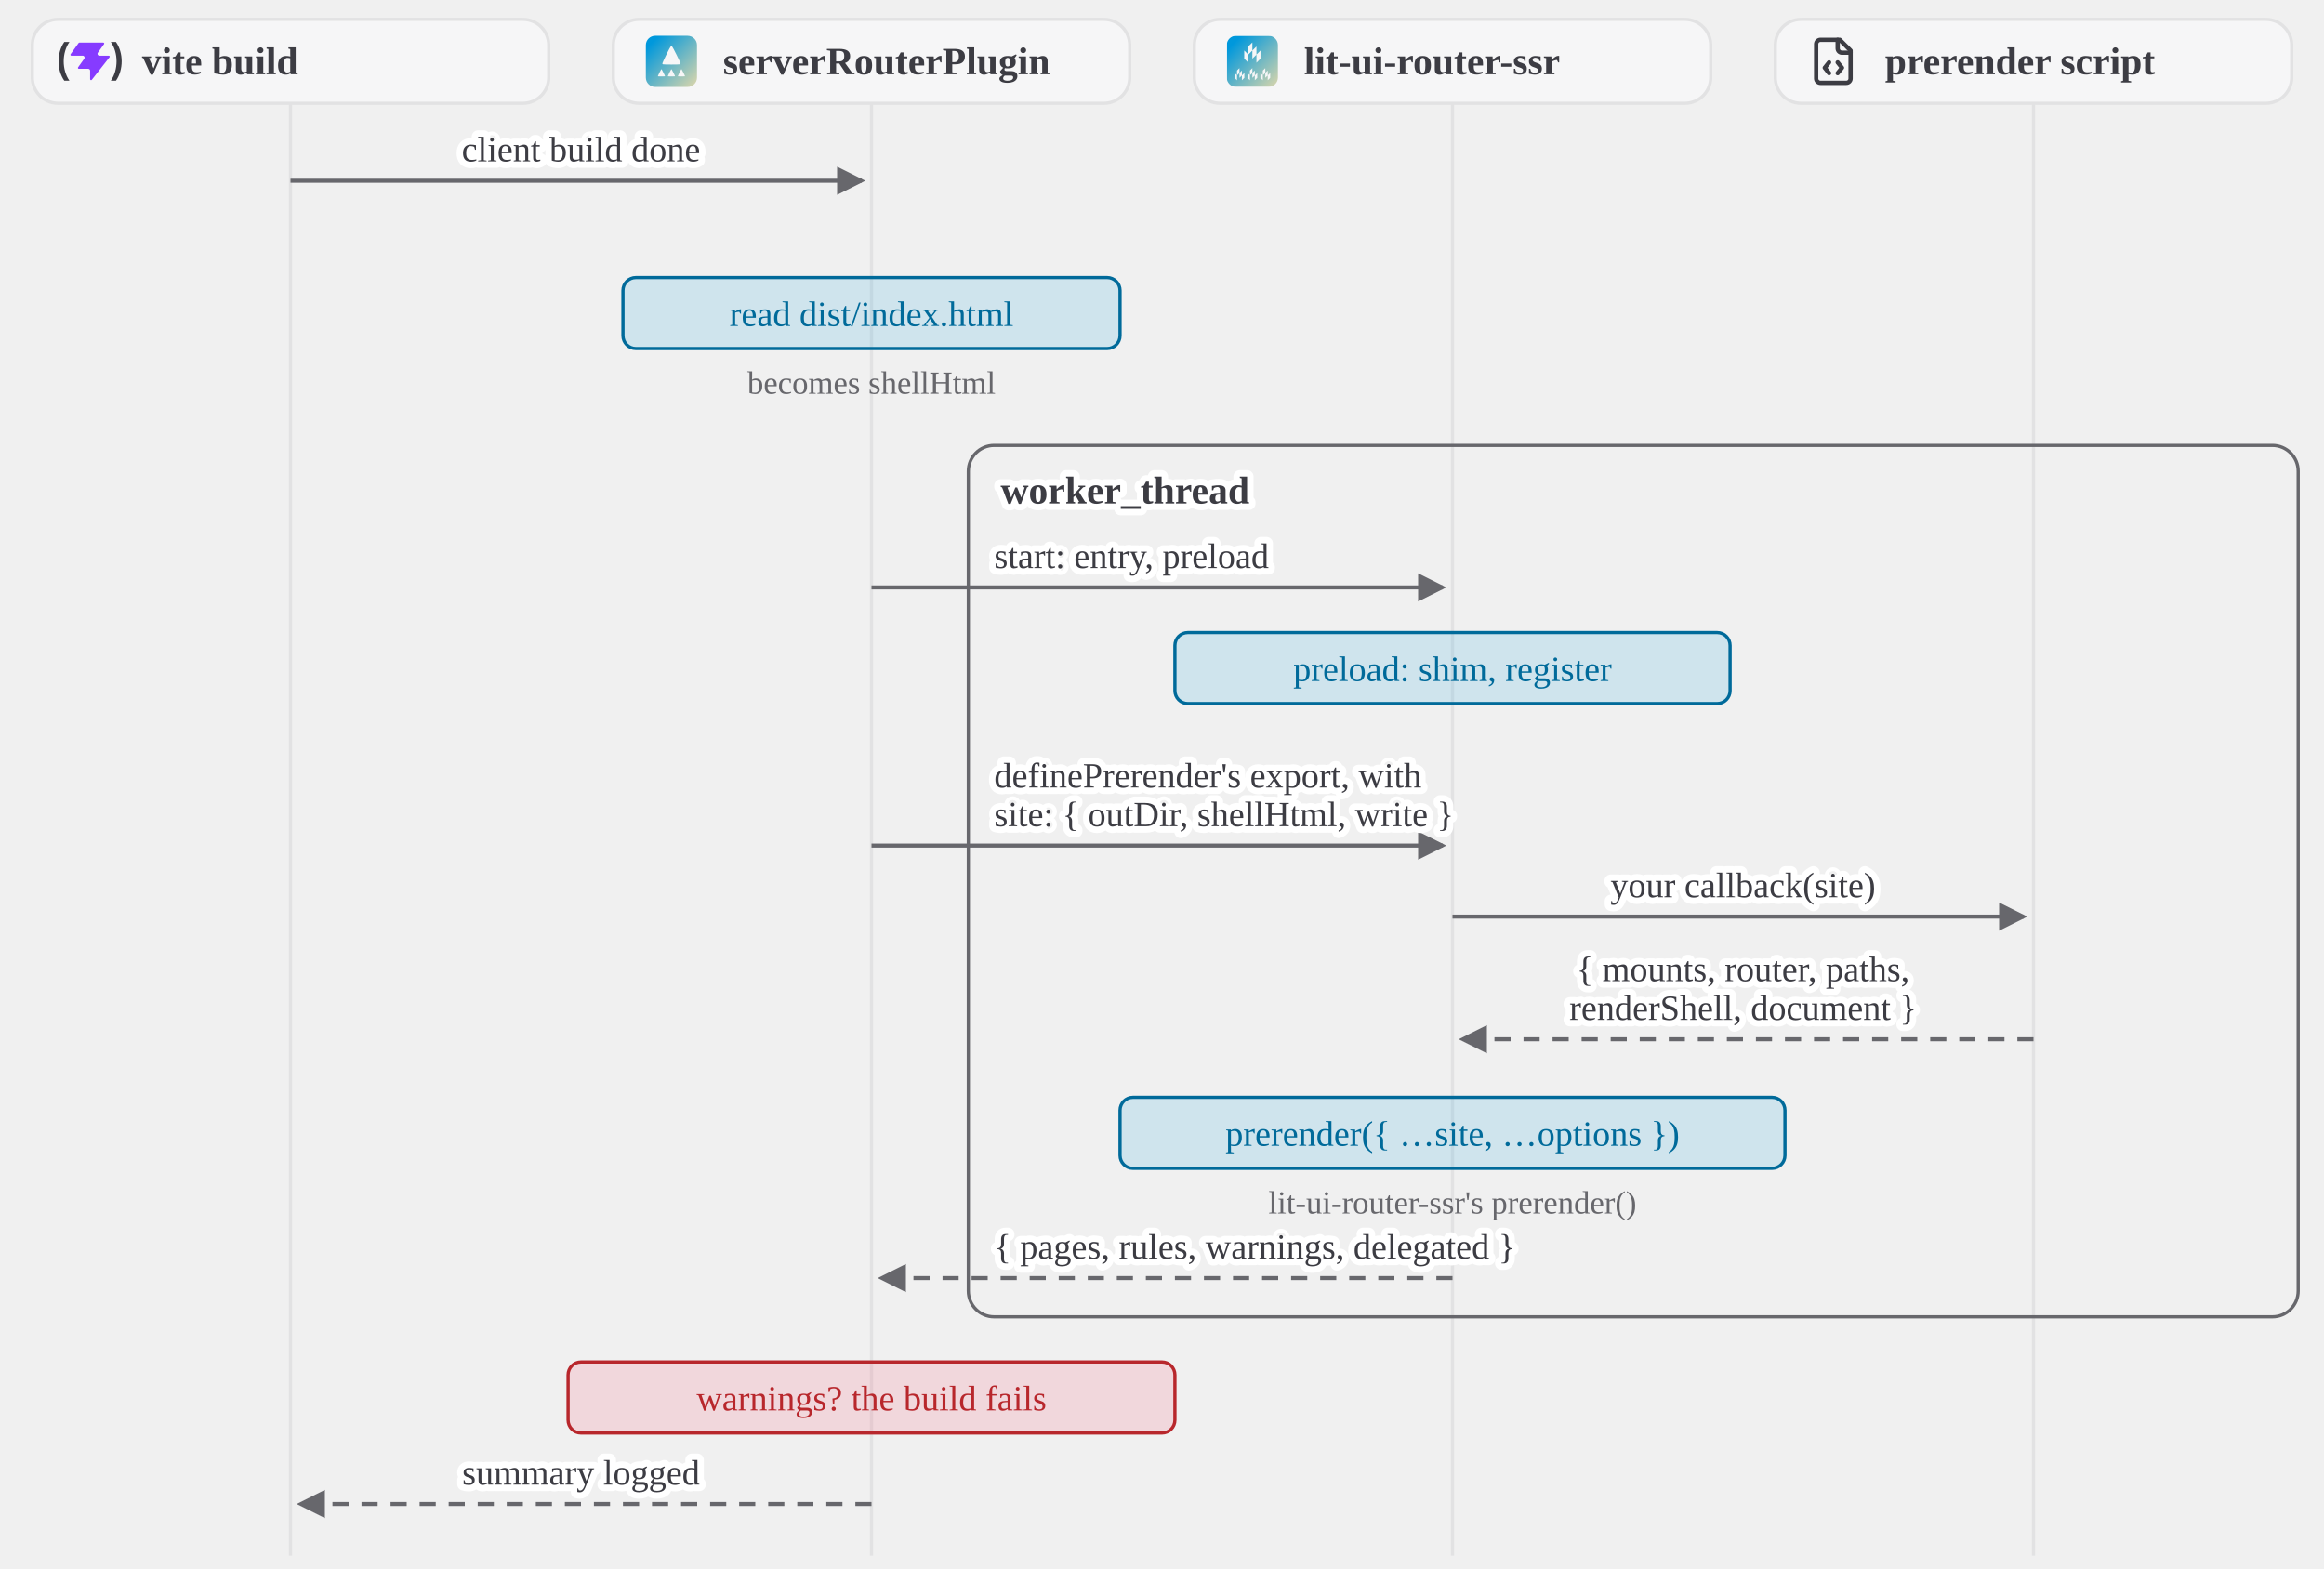
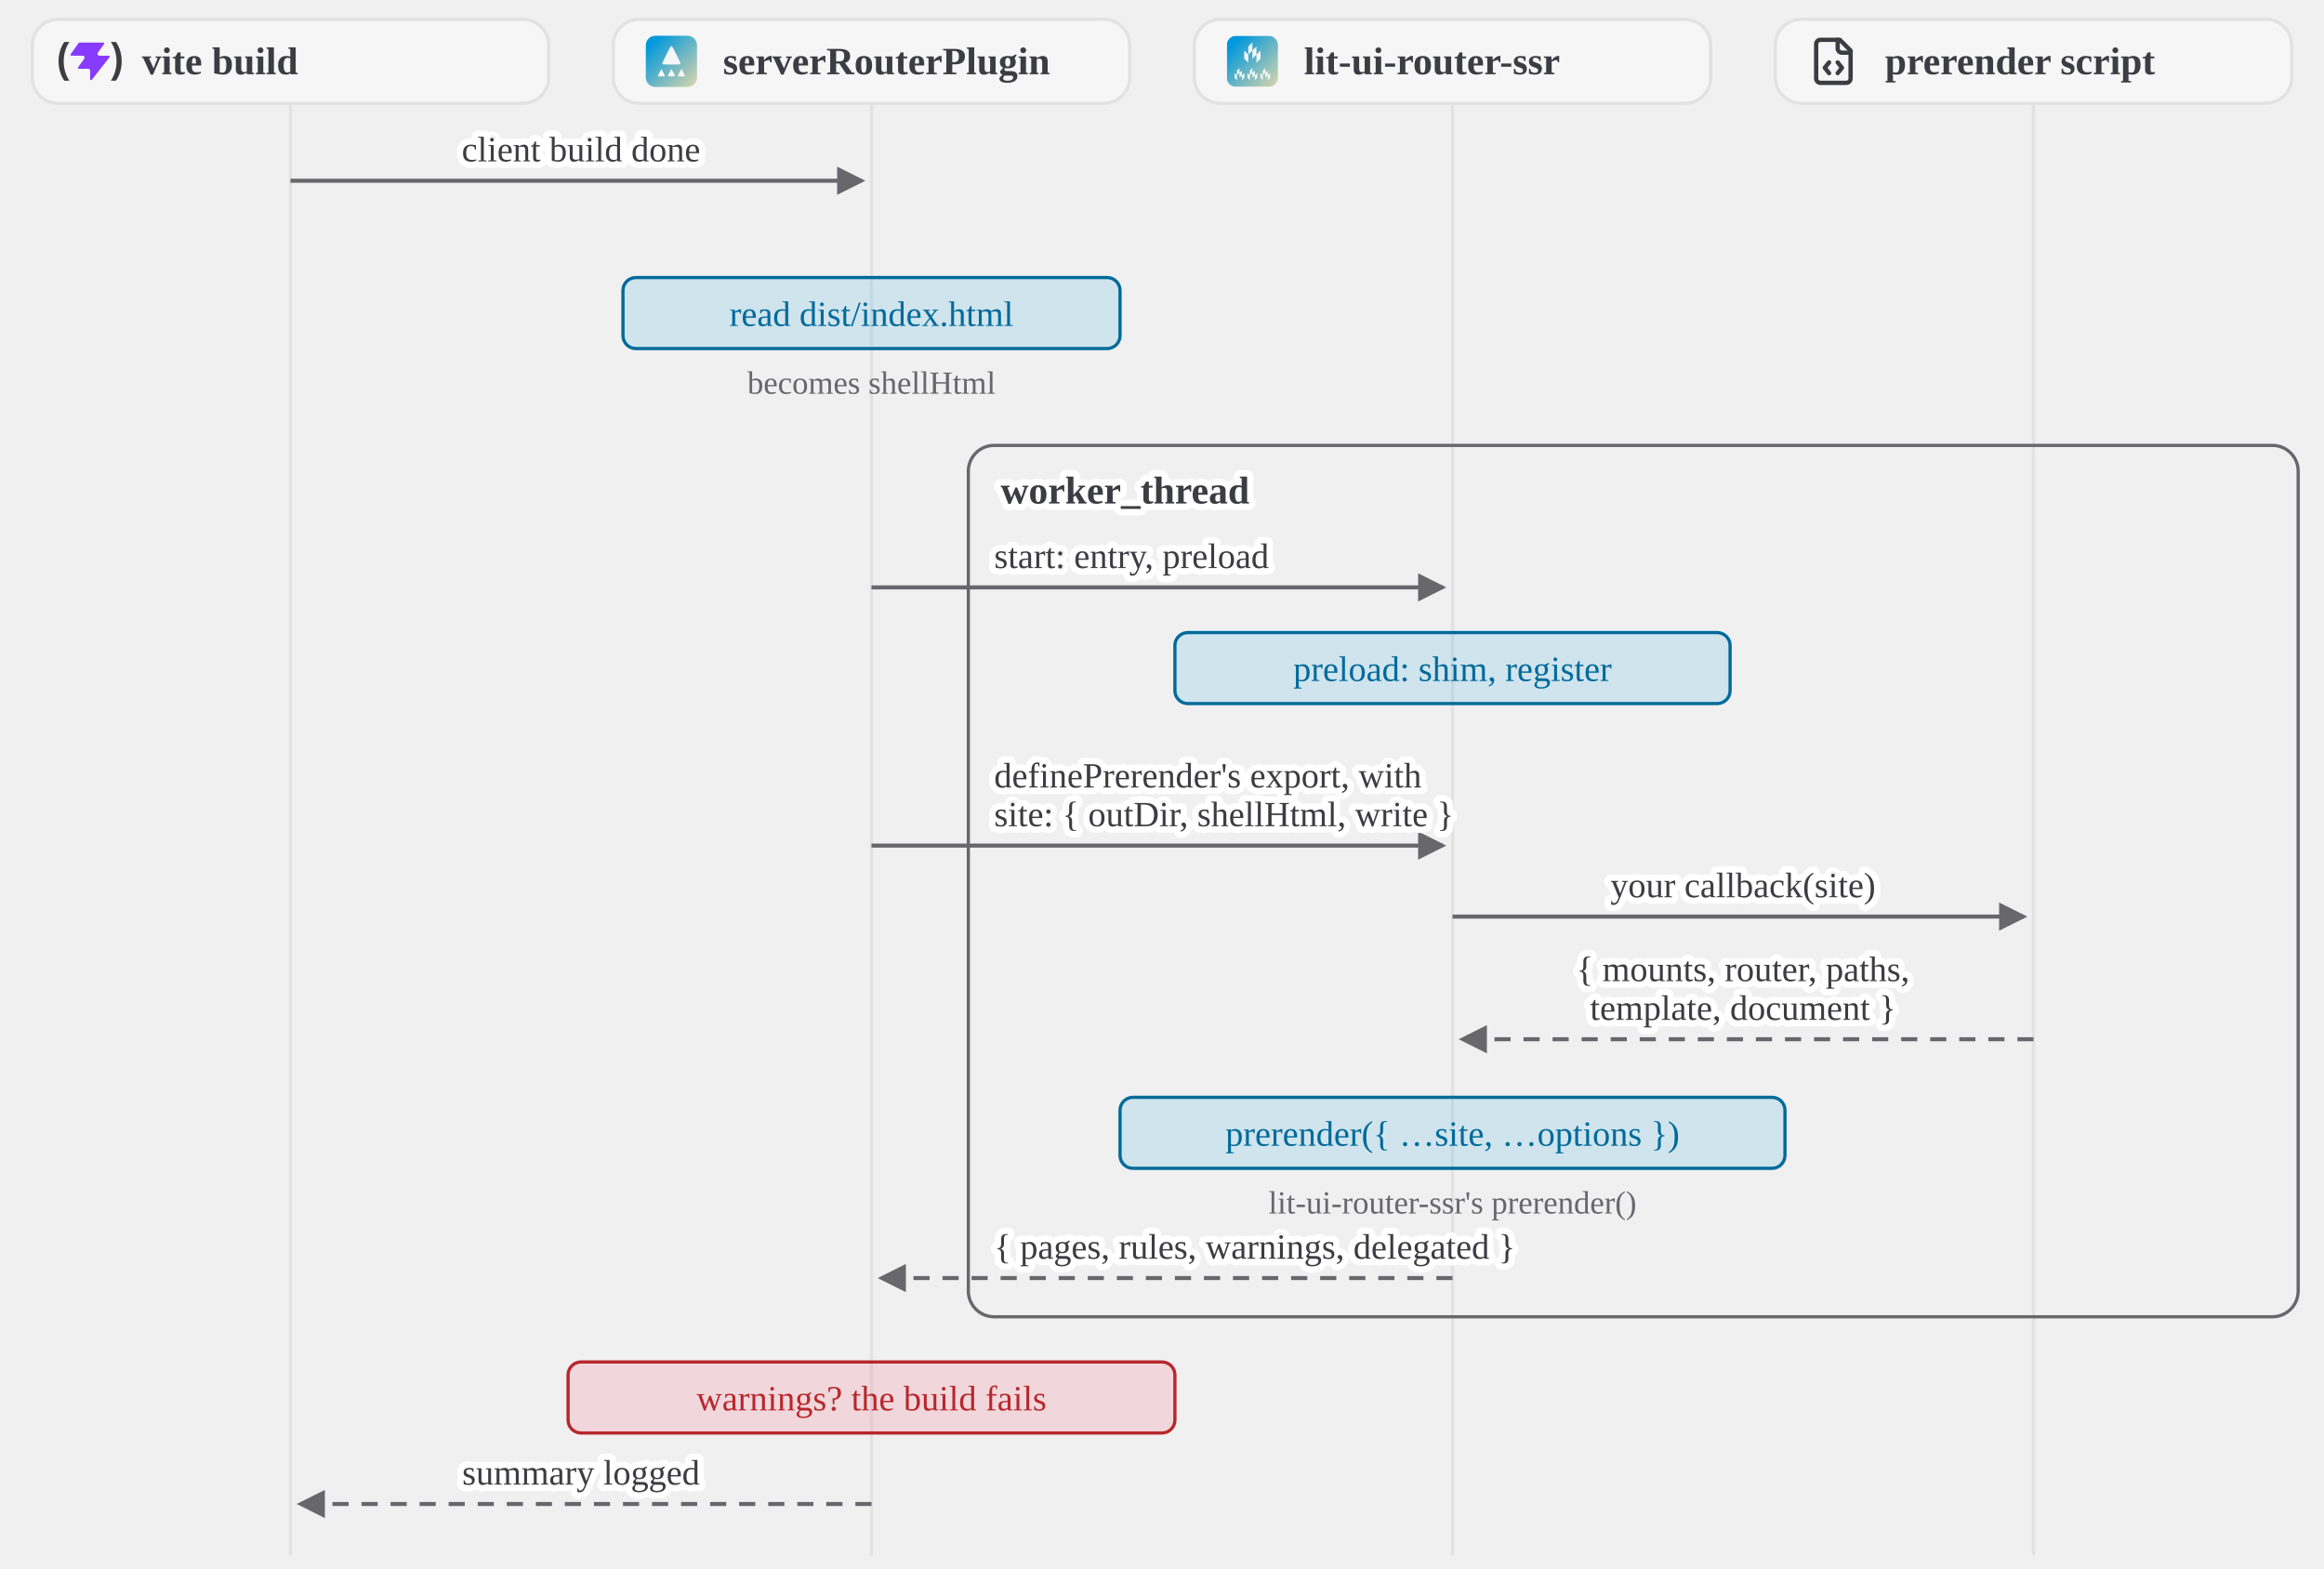
- <svg xmlns="http://www.w3.org/2000/svg" viewBox="0 0 720 486" width="100%" role="img" aria-label="What the plugin hands the prerender script: once the client build has written dist, serverRouterPlugin reads the built index.html as shellHtml and starts a worker thread with the entry and the preloads. Inside the worker, the DOM shim and lit-ui-router-ssr/register load first, then the prerender script. The worker calls the script's default export, from lit-ui-router-ssr's definePrerender, with site: outDir, shellHtml and write. definePrerender calls your callback with site, which returns the options: mounts, router, paths, renderShell and document. definePrerender then calls lit-ui-router-ssr's prerender() with site spread under the options, and the worker posts the result, pages, rules, warnings and delegated, back to the plugin. A non-empty warnings list fails the build; otherwise the plugin logs a summary.">
+ <svg xmlns="http://www.w3.org/2000/svg" viewBox="0 0 720 486" width="100%" role="img" aria-label="What the plugin hands the prerender script: once the client build has written dist, serverRouterPlugin reads the built index.html as shellHtml and starts a worker thread with the entry and the preloads. Inside the worker, the DOM shim and lit-ui-router-ssr/register load first, then the prerender script. The worker calls the script's default export, from lit-ui-router-ssr's definePrerender, with site: outDir, shellHtml and write. definePrerender calls your callback with site, which returns the options: mounts, router, paths, template and document. definePrerender then calls lit-ui-router-ssr's prerender() with site spread under the options, and the worker posts the result, pages, rules, warnings and delegated, back to the plugin. A non-empty warnings list fails the build; otherwise the plugin logs a summary.">
  <style>
    @media (prefers-color-scheme: dark) {
      svg:root {
        color-scheme: dark;
        --vp-c-bg: #1b1b1f;
        --vp-c-bg-soft: #202127;
        --vp-c-divider: #2e2e32;
        --vp-c-text-1: #dfdfd6;
        --vp-c-text-2: #98989f;
        --vp-c-brand-1: #29abe6;
        --vp-c-brand-soft: rgba(0, 152, 220, 0.16);
        --vp-c-red-1: #f66f81;
        --vp-c-red-soft: rgba(244, 63, 94, 0.16);
      }
    }
  </style>
  <defs>
    <marker id="arr-pre-1" viewBox="0 0 8 8" refX="7" refY="4" markerWidth="7" markerHeight="7" orient="auto-start-reverse">
      <path d="M0 0L8 4L0 8z" fill="var(--vp-c-text-2, #67676c)" />
    </marker>
  </defs>
  <g font-family="var(--vp-font-family-base, ui-sans-serif, system-ui, sans-serif)">
    <line x1="90" y1="32" x2="90" y2="482" stroke="var(--vp-c-divider, #e2e2e3)" />
    <rect x="10" y="6" width="160" height="26" rx="8" fill="var(--vp-c-bg-soft, #f6f6f7)" stroke="var(--vp-c-divider, #e2e2e3)" />
    <svg x="18" y="13" width="20" height="12" viewBox="0 0 23 14">
      <path fill="var(--vp-c-text-1, #3c3c43)" d="M2.07 3.05176e-05C-0.682 3.94 -0.698 10.046 2.07 14H3.93C1.162 10.046 1.178 3.94 3.93 3.05176e-05H2.07Z" />
      <path fill="var(--vp-c-text-1, #3c3c43)" d="M20.748 0H18.889C21.641 3.94 21.657 10.046 18.889 14H20.748C23.516 10.046 23.5 3.94 20.748 0Z" />
      <path data-brand="vite" fill="#863BFF" d="M12.014 13.677C11.815 13.93 11.409 13.789 11.409 13.468V10.385C11.409 10.011 11.106 9.708 10.732 9.708H7.328C7.053 9.708 6.892 9.397 7.053 9.173L9.291 6.04C9.611 5.592 9.291 4.97 8.74 4.97H4.62C4.345 4.97 4.185 4.658 4.345 4.435L7.246 0.373C7.31 0.284 7.413 0.231 7.522 0.231H16.167C16.442 0.231 16.603 0.542 16.442 0.766L14.204 3.899C13.884 4.347 14.204 4.97 14.755 4.97H18.16C18.442 4.97 18.6 5.295 18.426 5.517L12.014 13.678L12.014 13.677Z" />
    </svg>
    <text x="44" y="23" font-size="12" font-weight="600" fill="var(--vp-c-text-1, #3c3c43)">vite build</text>
    <line x1="270" y1="32" x2="270" y2="482" stroke="var(--vp-c-divider, #e2e2e3)" />
    <rect x="190" y="6" width="160" height="26" rx="8" fill="var(--vp-c-bg-soft, #f6f6f7)" stroke="var(--vp-c-divider, #e2e2e3)" />
    <svg data-brand="ui-router" x="200" y="11" width="16" height="16" viewBox="36 36 88 88">
      <defs>
        <linearGradient id="uir-pre-1" x1="0" y1="0" x2="1" y2="0" gradientUnits="userSpaceOnUse" gradientTransform="matrix(88.2456,86.5496,-86.5496,88.2456,47.1714,47.8033)">
          <stop offset="0" stop-color="#0098dc" />
          <stop offset="1" stop-color="#ffe0a3" />
        </linearGradient>
      </defs>
      <path fill="url(#uir-pre-1)" fill-rule="evenodd" d="M52.416,36.478c-8.766,0 -15.938,7.172 -15.938,15.938l0,55.298c0,8.767 7.172,15.939 15.938,15.939l55.299,0c8.766,0 15.937,-7.172 15.937,-15.939l0,-55.298c0,-8.766 -7.171,-15.938 -15.937,-15.938l-55.299,0ZM65.459,85.086l-0.463,-0.677l-0.457,-0.672c0.156,-0.865 3.199,-7.515 6.762,-14.779c3.563,-7.264 7.064,-13.821 7.782,-14.571l0.981,0l0.979,-0.006c0.719,0.755 4.221,7.315 7.783,14.578c3.561,7.264 6.58,13.498 6.709,13.854l0,0.335c0,0.438 -0.134,0.876 -0.4,1.261l-0.463,0.677c-0.909,0.229 -7.481,0.415 -14.607,0.415c-7.126,0 -13.698,-0.186 -14.606,-0.415ZM91.432,105.585l-0.18,-0.262l-0.178,-0.26c0.062,-0.336 1.242,-2.912 2.623,-5.727c1.38,-2.815 2.736,-5.357 3.013,-5.649l0.76,0c0.279,0.292 1.637,2.834 3.016,5.649c1.381,2.815 2.55,5.23 2.6,5.369l0,0.129c0,0.17 -0.053,0.341 -0.155,0.489l-0.179,0.262c-0.352,0.088 -2.899,0.16 -5.66,0.16c-2.763,0 -5.309,-0.072 -5.66,-0.16ZM74.407,105.585l-0.181,-0.262l-0.178,-0.26c0.061,-0.336 1.241,-2.912 2.623,-5.727c1.379,-2.815 2.736,-5.357 3.014,-5.649l0.759,0c0.278,0.292 1.636,2.834 3.016,5.649c1.38,2.815 2.55,5.23 2.599,5.369l0,0.129c0,0.17 -0.051,0.341 -0.154,0.489l-0.179,0.262c-0.352,0.088 -2.9,0.16 -5.661,0.16c-2.761,0 -5.307,-0.072 -5.658,-0.16ZM57.38,105.585l-0.18,-0.262l-0.176,-0.26c0.059,-0.336 1.238,-2.912 2.619,-5.727c1.381,-2.815 2.739,-5.357 3.016,-5.649l0.759,0c0.28,0.292 1.636,2.834 3.016,5.649c1.38,2.815 2.55,5.23 2.599,5.369l0,0.129c0,0.17 -0.052,0.341 -0.154,0.489l-0.18,0.262c-0.351,0.088 -2.899,0.16 -5.66,0.16c-2.761,0 -5.308,-0.072 -5.659,-0.16Z" />
    </svg>
    <text x="224" y="23" font-size="12" font-weight="600" fill="var(--vp-c-text-1, #3c3c43)">serverRouterPlugin</text>
    <line x1="450" y1="32" x2="450" y2="482" stroke="var(--vp-c-divider, #e2e2e3)" />
    <rect x="370" y="6" width="160" height="26" rx="8" fill="var(--vp-c-bg-soft, #f6f6f7)" stroke="var(--vp-c-divider, #e2e2e3)" />
    <svg data-brand="lit-ui-router" x="380" y="11" width="16" height="16" viewBox="0 0 800 800">
      <defs>
        <linearGradient id="lur-pre-1" x1="-1117.68" y1="801.01" x2="-1116.68" y2="801.01" gradientTransform="scale(1123.68 -1123.68) rotate(-44.44 -1539.347 -967.69)" gradientUnits="userSpaceOnUse">
          <stop offset="0" stop-color="#0098dc" />
          <stop offset="1" stop-color="#ffe0a3" />
        </linearGradient>
        <mask id="lur-mask-pre-1">
          <rect x="0" y="0" width="800" height="800" fill="#ffffff" />
          <path fill="#000000" d="m400 107-63 63v126l63-63v-126zm0 126v126l63-63v-126l-63 63zm63 63v126l63-63v-126l-63 63zm-126 0-63-63v126l63 63v-126zM200 505l-38 38v75l38-38v-75zm0 75v76l38-38v-76l-38 38zm38 38v75l38-38v-75l-38 38zm-76 0-37-38v76l37 38v-76zM400 505l-38 38v75l38-38v-75zm0 75v76l38-38v-76l-38 38zm38 38v75l38-38v-75l-38 38zm-76 0-37-38v76l37 38v-76zM600 505l-38 38v75l38-38v-75zm0 75v76l38-38v-76l-38 38zm38 38v75l38-38v-75l-38 38zm-76 0-37-38v76l37 38v-76z" />
        </mask>
      </defs>
      <path fill="url(#lur-pre-1)" mask="url(#lur-mask-pre-1)" d="M147.89 4C68.2 4 3 69.2 3 148.89V651.6c0 79.7 65.2 144.9 144.89 144.9h502.72c79.69 0 144.88-65.2 144.88-144.9V148.89C795.49 69.2 730.3 4 650.61 4H147.89z" />
    </svg>
    <text x="404" y="23" font-size="12" font-weight="600" fill="var(--vp-c-text-1, #3c3c43)">lit-ui-router-ssr</text>
    <line x1="630" y1="32" x2="630" y2="482" stroke="var(--vp-c-divider, #e2e2e3)" />
    <rect x="550" y="6" width="160" height="26" rx="8" fill="var(--vp-c-bg-soft, #f6f6f7)" stroke="var(--vp-c-divider, #e2e2e3)" />
    <svg x="560" y="11" width="16" height="16" viewBox="0 0 24 24" fill="none" stroke="var(--vp-c-text-1, #3c3c43)" stroke-width="2" stroke-linecap="round" stroke-linejoin="round">
      <path d="M10 12.5 8 15l2 2.5" />
      <path d="m14 12.5 2 2.5-2 2.5" />
      <path d="M14 2v4a2 2 0 0 0 2 2h4" />
      <path d="M15 2H6a2 2 0 0 0-2 2v16a2 2 0 0 0 2 2h12a2 2 0 0 0 2-2V7z" />
    </svg>
    <text x="584" y="23" font-size="12" font-weight="600" fill="var(--vp-c-text-1, #3c3c43)">prerender script</text>
    <line x1="90" y1="56" x2="267" y2="56" stroke="var(--vp-c-text-2, #67676c)" stroke-width="1.25" marker-end="url(#arr-pre-1)" />
    <text x="180" y="50" font-size="11" fill="var(--vp-c-text-1, #3c3c43)" text-anchor="middle" stroke="var(--vp-c-bg, #ffffff)" stroke-width="4" stroke-linejoin="round" paint-order="stroke">client build done</text>
    <rect x="193" y="86" width="154" height="22" rx="4" fill="var(--vp-c-brand-soft, rgba(0,152,220,0.14))" stroke="var(--vp-c-brand-1, #006a9a)" />
    <text x="270" y="101" font-size="11" font-family="var(--vp-font-family-mono, ui-monospace, monospace)" fill="var(--vp-c-brand-1, #006a9a)" text-anchor="middle">read dist/index.html</text>
    <text x="270" y="122" font-size="10" fill="var(--vp-c-text-2, #67676c)" text-anchor="middle">becomes shellHtml</text>
    <rect x="300" y="138" width="412" height="270" rx="8" fill="none" stroke="var(--vp-c-text-2, #67676c)" />
    <text x="310" y="156" font-size="12" font-family="var(--vp-font-family-mono, ui-monospace, monospace)" font-weight="600" fill="var(--vp-c-text-1, #3c3c43)" stroke="var(--vp-c-bg, #ffffff)" stroke-width="4" stroke-linejoin="round" paint-order="stroke">worker_thread</text>
    <line x1="270" y1="182" x2="447" y2="182" stroke="var(--vp-c-text-2, #67676c)" stroke-width="1.25" marker-end="url(#arr-pre-1)" />
    <text x="308" y="176" font-size="11" fill="var(--vp-c-text-1, #3c3c43)" text-anchor="start" stroke="var(--vp-c-bg, #ffffff)" stroke-width="4" stroke-linejoin="round" paint-order="stroke">start: entry, preload</text>
    <rect x="364" y="196" width="172" height="22" rx="4" fill="var(--vp-c-brand-soft, rgba(0,152,220,0.14))" stroke="var(--vp-c-brand-1, #006a9a)" />
    <text x="450" y="211" font-size="11" font-family="var(--vp-font-family-mono, ui-monospace, monospace)" fill="var(--vp-c-brand-1, #006a9a)" text-anchor="middle">preload: shim, register</text>
    <line x1="270" y1="262" x2="447" y2="262" stroke="var(--vp-c-text-2, #67676c)" stroke-width="1.25" marker-end="url(#arr-pre-1)" />
    <text x="308" y="244" font-size="11" fill="var(--vp-c-text-1, #3c3c43)" text-anchor="start" stroke="var(--vp-c-bg, #ffffff)" stroke-width="4" stroke-linejoin="round" paint-order="stroke">definePrerender's export, with</text>
    <text x="308" y="256" font-size="11" fill="var(--vp-c-text-1, #3c3c43)" text-anchor="start" stroke="var(--vp-c-bg, #ffffff)" stroke-width="4" stroke-linejoin="round" paint-order="stroke">site: { outDir, shellHtml, write }</text>
    <line x1="450" y1="284" x2="627" y2="284" stroke="var(--vp-c-text-2, #67676c)" stroke-width="1.25" marker-end="url(#arr-pre-1)" />
    <text x="540" y="278" font-size="11" fill="var(--vp-c-text-1, #3c3c43)" text-anchor="middle" stroke="var(--vp-c-bg, #ffffff)" stroke-width="4" stroke-linejoin="round" paint-order="stroke">your callback(site)</text>
    <line x1="630" y1="322" x2="453" y2="322" stroke="var(--vp-c-text-2, #67676c)" stroke-width="1.25" stroke-dasharray="5 4" marker-end="url(#arr-pre-1)" />
    <text x="540" y="304" font-size="11" fill="var(--vp-c-text-1, #3c3c43)" text-anchor="middle" stroke="var(--vp-c-bg, #ffffff)" stroke-width="4" stroke-linejoin="round" paint-order="stroke">{ mounts, router, paths,</text>
-     <text x="540" y="316" font-size="11" fill="var(--vp-c-text-1, #3c3c43)" text-anchor="middle" stroke="var(--vp-c-bg, #ffffff)" stroke-width="4" stroke-linejoin="round" paint-order="stroke">renderShell, document }</text>
+     <text x="540" y="316" font-size="11" fill="var(--vp-c-text-1, #3c3c43)" text-anchor="middle" stroke="var(--vp-c-bg, #ffffff)" stroke-width="4" stroke-linejoin="round" paint-order="stroke">template, document }</text>
    <rect x="347" y="340" width="206" height="22" rx="4" fill="var(--vp-c-brand-soft, rgba(0,152,220,0.14))" stroke="var(--vp-c-brand-1, #006a9a)" />
    <text x="450" y="355" font-size="11" font-family="var(--vp-font-family-mono, ui-monospace, monospace)" fill="var(--vp-c-brand-1, #006a9a)" text-anchor="middle">prerender({ …site, …options })</text>
    <text x="450" y="376" font-size="10" fill="var(--vp-c-text-2, #67676c)" text-anchor="middle">lit-ui-router-ssr's prerender()</text>
    <line x1="450" y1="396" x2="273" y2="396" stroke="var(--vp-c-text-2, #67676c)" stroke-width="1.25" stroke-dasharray="5 4" marker-end="url(#arr-pre-1)" />
    <text x="308" y="390" font-size="11" fill="var(--vp-c-text-1, #3c3c43)" text-anchor="start" stroke="var(--vp-c-bg, #ffffff)" stroke-width="4" stroke-linejoin="round" paint-order="stroke">{ pages, rules, warnings, delegated }</text>
    <rect x="176" y="422" width="188" height="22" rx="4" fill="var(--vp-c-red-soft, rgba(244,63,94,0.14))" stroke="var(--vp-c-red-1, #b8272c)" />
    <text x="270" y="437" font-size="11" font-family="var(--vp-font-family-mono, ui-monospace, monospace)" fill="var(--vp-c-red-1, #b8272c)" text-anchor="middle">warnings? the build fails</text>
    <line x1="270" y1="466" x2="93" y2="466" stroke="var(--vp-c-text-2, #67676c)" stroke-width="1.25" stroke-dasharray="5 4" marker-end="url(#arr-pre-1)" />
    <text x="180" y="460" font-size="11" fill="var(--vp-c-text-1, #3c3c43)" text-anchor="middle" stroke="var(--vp-c-bg, #ffffff)" stroke-width="4" stroke-linejoin="round" paint-order="stroke">summary logged</text>
  </g>
</svg>
